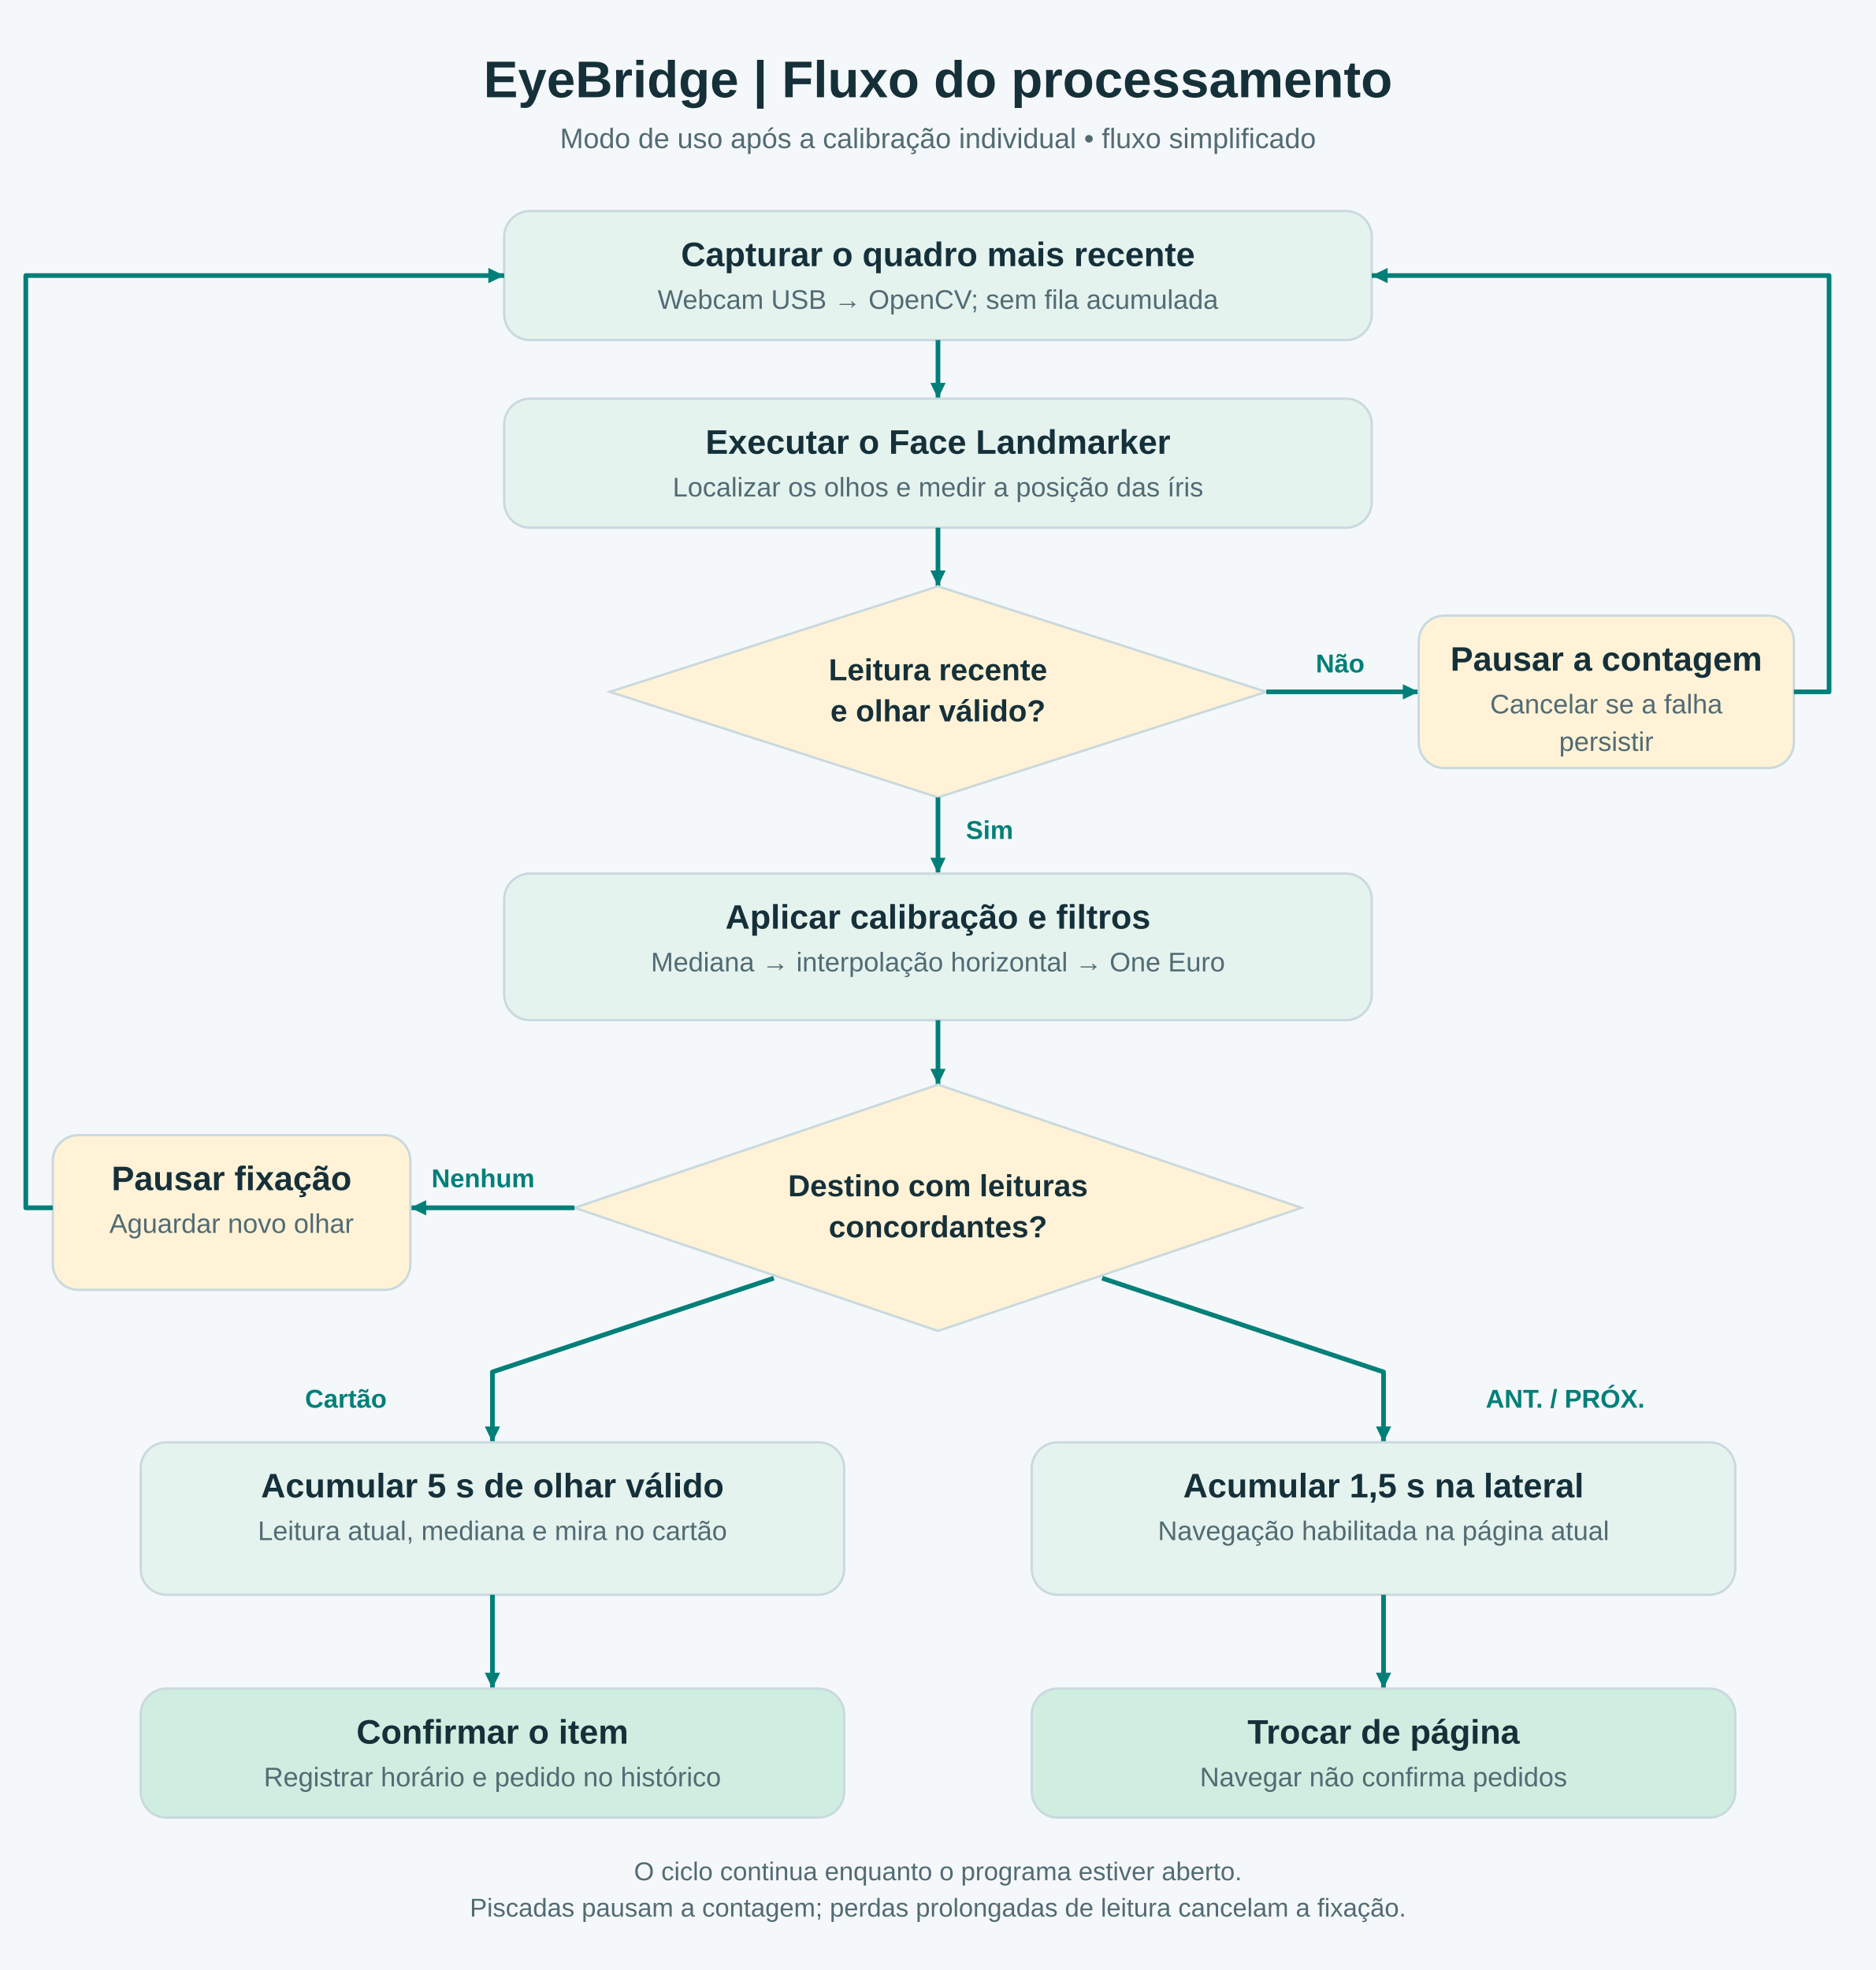
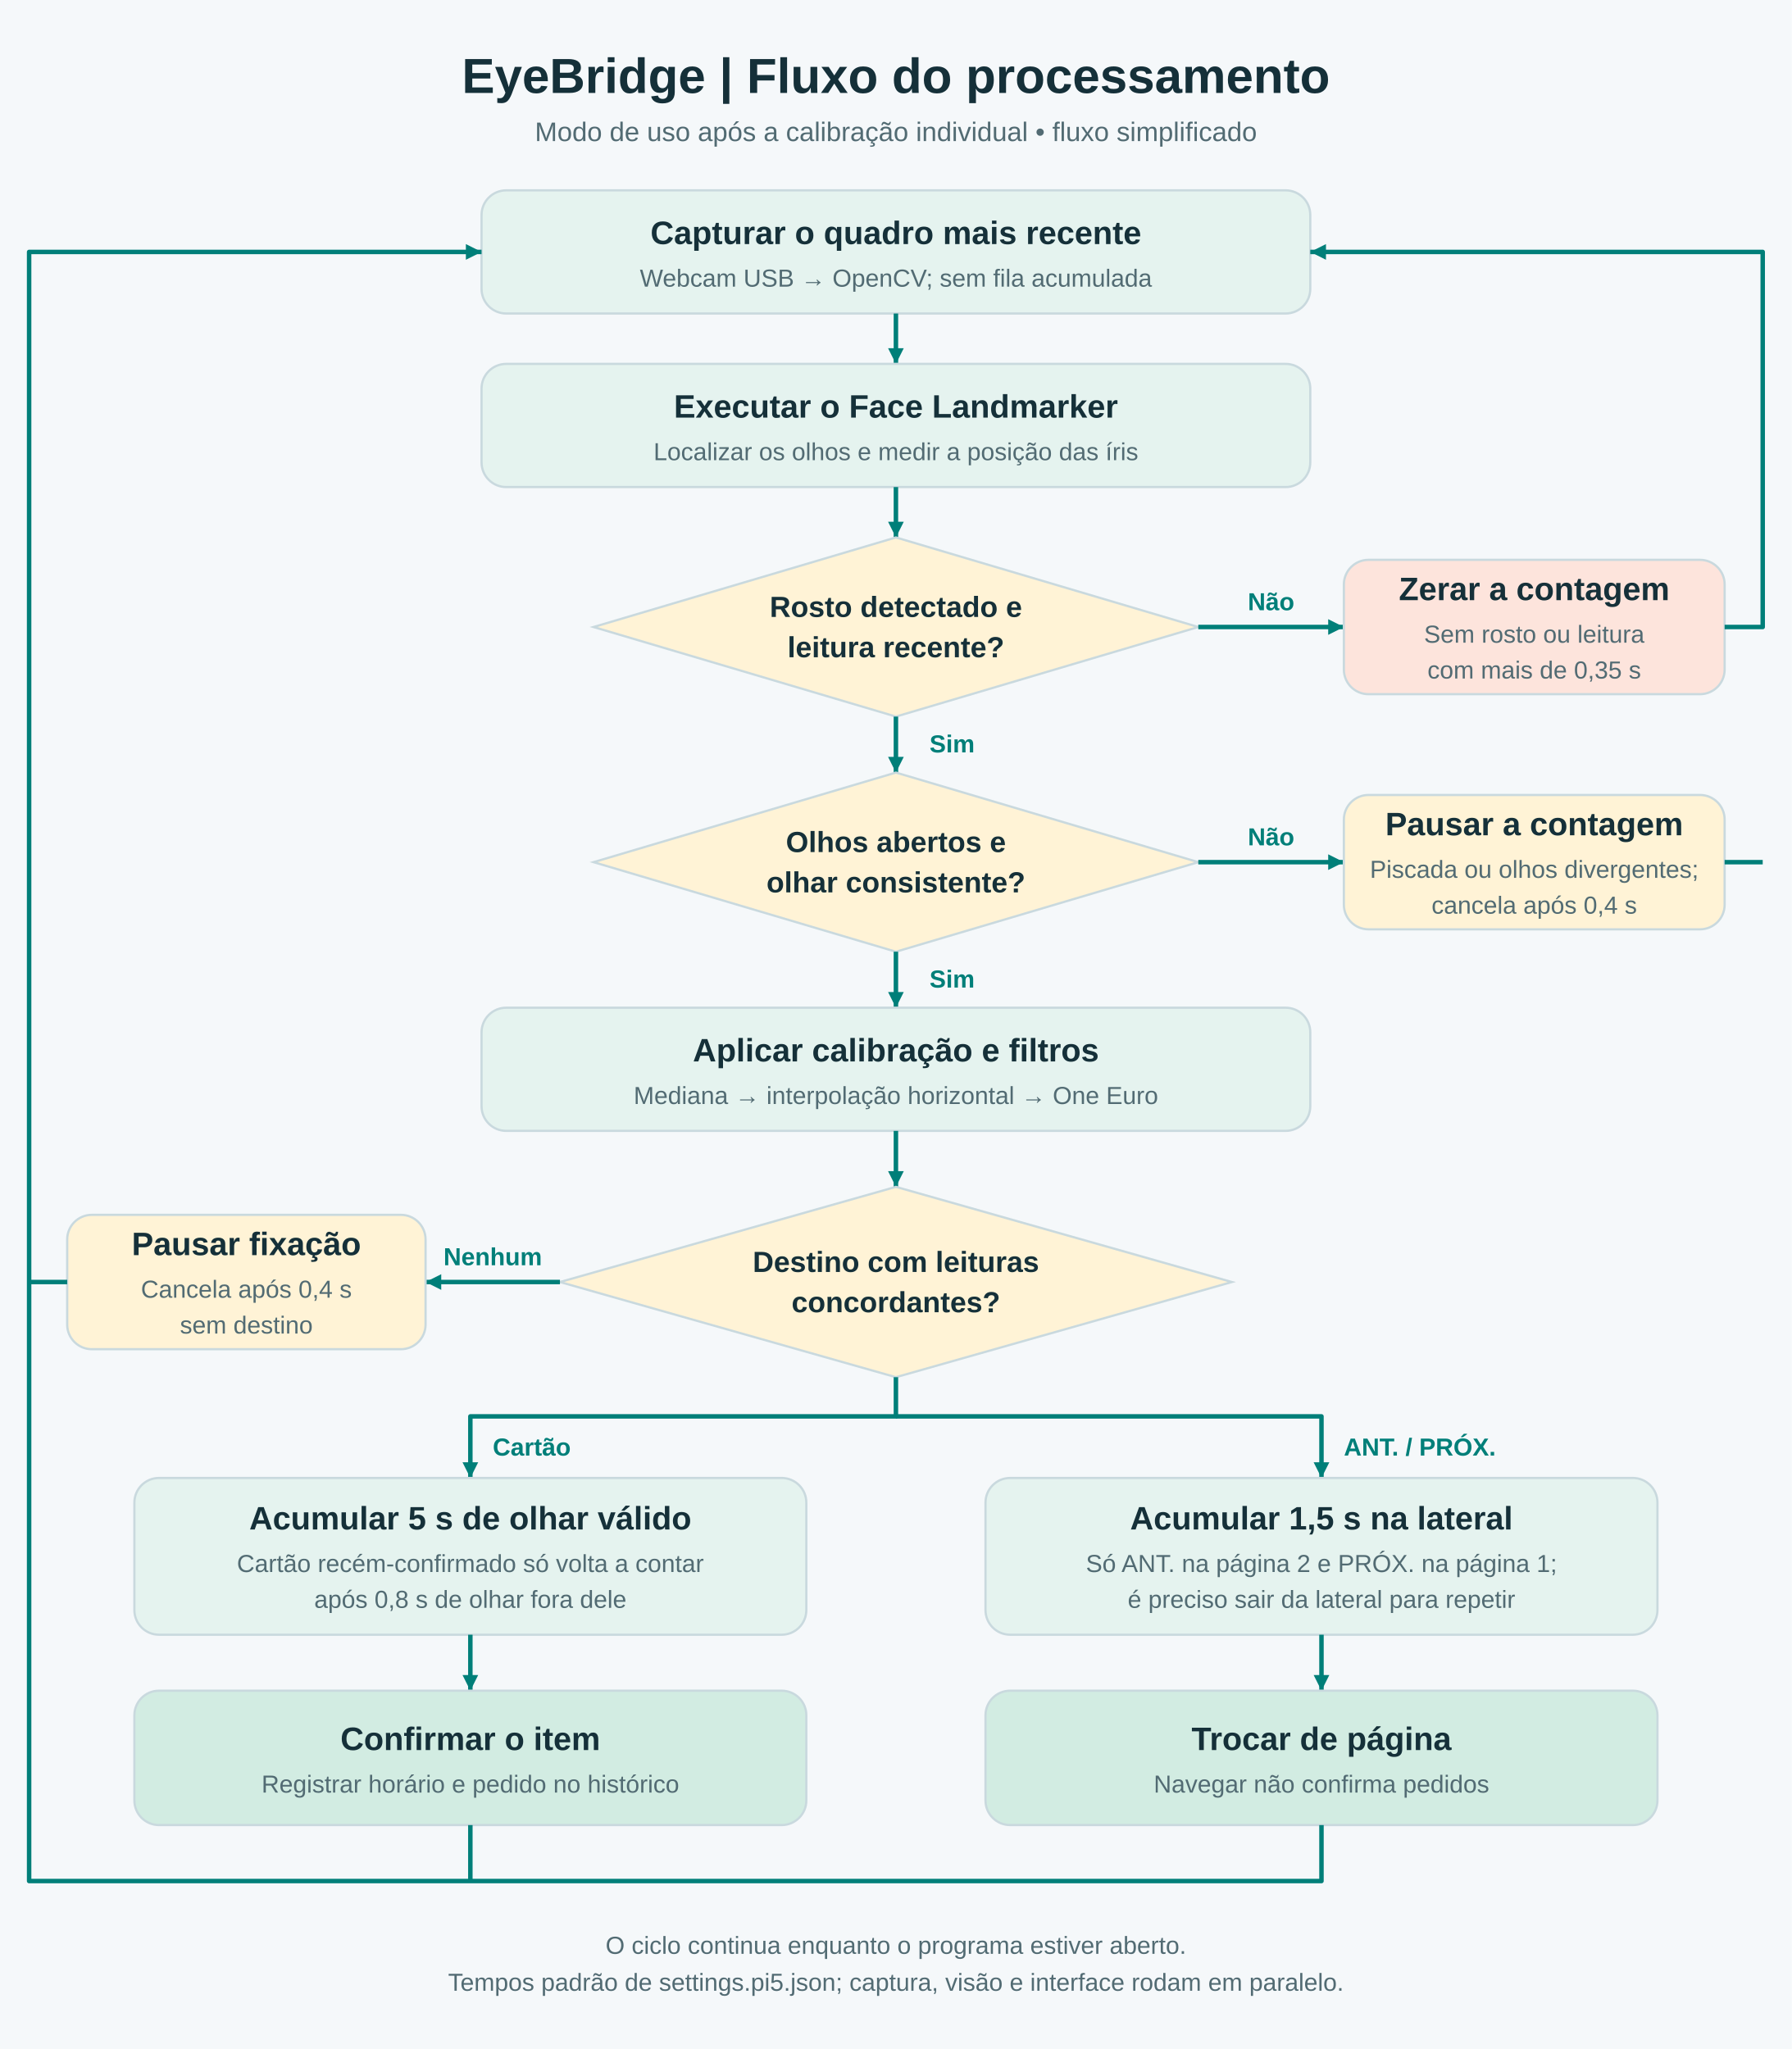
- <svg xmlns="http://www.w3.org/2000/svg" width="1600" height="1680" viewBox="0 0 1600 1680">
-   <rect width="1600" height="1680" fill="#f5f8fa" />
-   <text x="800" y="82.92" font-family="Arial, sans-serif" font-size="44" font-weight="700" text-anchor="middle" fill="#153039">EyeBridge | Fluxo do processamento</text>
-   <text x="800" y="126.32" font-family="Arial, sans-serif" font-size="24" font-weight="400" text-anchor="middle" fill="#526b73">Modo de uso após a calibração individual • fluxo simplificado</text>
-   <rect x="430" y="180" width="740" height="110" rx="22" fill="#e5f3ef" stroke="#c9d9de" stroke-width="2" />
-   <text x="800.0" y="226.97" font-family="Arial, sans-serif" font-size="29" font-weight="700" text-anchor="middle" fill="#153039">Capturar o quadro mais recente</text>
-   <text x="800.0" y="263.39" font-family="Arial, sans-serif" font-size="23" font-weight="400" text-anchor="middle" fill="#526b73">Webcam USB → OpenCV; sem fila acumulada</text>
-   <polyline points="800,290 800,340" fill="none" stroke="#007f79" stroke-width="4" stroke-linejoin="round" />
-   <polygon points="800,340 793.476,326.493 806.524,326.493" fill="#007f79" />
-   <rect x="430" y="340" width="740" height="110" rx="22" fill="#e5f3ef" stroke="#c9d9de" stroke-width="2" />
-   <text x="800.0" y="386.97" font-family="Arial, sans-serif" font-size="29" font-weight="700" text-anchor="middle" fill="#153039">Executar o Face Landmarker</text>
-   <text x="800.0" y="423.39" font-family="Arial, sans-serif" font-size="23" font-weight="400" text-anchor="middle" fill="#526b73">Localizar os olhos e medir a posição das íris</text>
-   <polyline points="800,450 800,500" fill="none" stroke="#007f79" stroke-width="4" stroke-linejoin="round" />
-   <polygon points="800,500 793.476,486.493 806.524,486.493" fill="#007f79" />
-   <polygon points="800,500.0 1080.0,590 800,680.0 520.0,590" fill="#fff2d7" stroke="#c9d9de" stroke-width="2" />
-   <text x="800" y="580.18" font-family="Arial, sans-serif" font-size="26" font-weight="700" text-anchor="middle" fill="#153039">Leitura recente</text>
-   <text x="800" y="615.18" font-family="Arial, sans-serif" font-size="26" font-weight="700" text-anchor="middle" fill="#153039">e olhar válido?</text>
-   <polyline points="1080,590 1210,590" fill="none" stroke="#007f79" stroke-width="4" stroke-linejoin="round" />
-   <polygon points="1210,590 1196.493,596.524 1196.493,583.476" fill="#007f79" />
-   <text x="1143" y="573.46" font-family="Arial, sans-serif" font-size="22" font-weight="700" text-anchor="middle" fill="#007f79">Não</text>
-   <rect x="1210" y="525" width="320" height="130" rx="22" fill="#fff2d7" stroke="#c9d9de" stroke-width="2" />
-   <text x="1370.0" y="571.97" font-family="Arial, sans-serif" font-size="29" font-weight="700" text-anchor="middle" fill="#153039">Pausar a contagem</text>
-   <text x="1370.0" y="608.39" font-family="Arial, sans-serif" font-size="23" font-weight="400" text-anchor="middle" fill="#526b73">Cancelar se a falha</text>
-   <text x="1370.0" y="640.39" font-family="Arial, sans-serif" font-size="23" font-weight="400" text-anchor="middle" fill="#526b73">persistir</text>
-   <polyline points="1530,590 1560,590 1560,235 1170,235" fill="none" stroke="#007f79" stroke-width="4" stroke-linejoin="round" />
-   <polygon points="1170,235 1183.507,228.476 1183.507,241.524" fill="#007f79" />
-   <polyline points="800,680 800,745" fill="none" stroke="#007f79" stroke-width="4" stroke-linejoin="round" />
-   <polygon points="800,745 793.476,731.493 806.524,731.493" fill="#007f79" />
-   <text x="844" y="715.46" font-family="Arial, sans-serif" font-size="22" font-weight="700" text-anchor="middle" fill="#007f79">Sim</text>
-   <rect x="430" y="745" width="740" height="125" rx="22" fill="#e5f3ef" stroke="#c9d9de" stroke-width="2" />
-   <text x="800.0" y="791.97" font-family="Arial, sans-serif" font-size="29" font-weight="700" text-anchor="middle" fill="#153039">Aplicar calibração e filtros</text>
-   <text x="800.0" y="828.39" font-family="Arial, sans-serif" font-size="23" font-weight="400" text-anchor="middle" fill="#526b73">Mediana → interpolação horizontal → One Euro</text>
-   <polyline points="800,870 800,925" fill="none" stroke="#007f79" stroke-width="4" stroke-linejoin="round" />
-   <polygon points="800,925 793.476,911.493 806.524,911.493" fill="#007f79" />
-   <polygon points="800,925.0 1110.0,1030 800,1135.0 490.0,1030" fill="#fff2d7" stroke="#c9d9de" stroke-width="2" />
-   <text x="800" y="1020.18" font-family="Arial, sans-serif" font-size="26" font-weight="700" text-anchor="middle" fill="#153039">Destino com leituras</text>
-   <text x="800" y="1055.18" font-family="Arial, sans-serif" font-size="26" font-weight="700" text-anchor="middle" fill="#153039">concordantes?</text>
-   <polyline points="490,1030 350,1030" fill="none" stroke="#007f79" stroke-width="4" stroke-linejoin="round" />
-   <polygon points="350,1030 363.507,1023.476 363.507,1036.524" fill="#007f79" />
-   <text x="412" y="1012.46" font-family="Arial, sans-serif" font-size="22" font-weight="700" text-anchor="middle" fill="#007f79">Nenhum</text>
-   <rect x="45" y="968" width="305" height="132" rx="22" fill="#fff2d7" stroke="#c9d9de" stroke-width="2" />
-   <text x="197.5" y="1014.97" font-family="Arial, sans-serif" font-size="29" font-weight="700" text-anchor="middle" fill="#153039">Pausar fixação</text>
-   <text x="197.5" y="1051.39" font-family="Arial, sans-serif" font-size="23" font-weight="400" text-anchor="middle" fill="#526b73">Aguardar novo olhar</text>
-   <polyline points="45,1030 22,1030 22,235 430,235" fill="none" stroke="#007f79" stroke-width="4" stroke-linejoin="round" />
-   <polygon points="430,235 416.493,241.524 416.493,228.476" fill="#007f79" />
-   <polyline points="660,1090 420,1170 420,1230" fill="none" stroke="#007f79" stroke-width="4" stroke-linejoin="round" />
-   <polygon points="420,1230 413.476,1216.493 426.524,1216.493" fill="#007f79" />
-   <text x="295" y="1200.46" font-family="Arial, sans-serif" font-size="22" font-weight="700" text-anchor="middle" fill="#007f79">Cartão</text>
-   <polyline points="940,1090 1180,1170 1180,1230" fill="none" stroke="#007f79" stroke-width="4" stroke-linejoin="round" />
-   <polygon points="1180,1230 1173.476,1216.493 1186.524,1216.493" fill="#007f79" />
-   <text x="1335" y="1200.46" font-family="Arial, sans-serif" font-size="22" font-weight="700" text-anchor="middle" fill="#007f79">ANT. / PRÓX.</text>
-   <rect x="120" y="1230" width="600" height="130" rx="22" fill="#e5f3ef" stroke="#c9d9de" stroke-width="2" />
-   <text x="420.0" y="1276.97" font-family="Arial, sans-serif" font-size="29" font-weight="700" text-anchor="middle" fill="#153039">Acumular 5 s de olhar válido</text>
-   <text x="420.0" y="1313.39" font-family="Arial, sans-serif" font-size="23" font-weight="400" text-anchor="middle" fill="#526b73">Leitura atual, mediana e mira no cartão</text>
-   <rect x="880" y="1230" width="600" height="130" rx="22" fill="#e5f3ef" stroke="#c9d9de" stroke-width="2" />
-   <text x="1180.0" y="1276.97" font-family="Arial, sans-serif" font-size="29" font-weight="700" text-anchor="middle" fill="#153039">Acumular 1,5 s na lateral</text>
-   <text x="1180.0" y="1313.39" font-family="Arial, sans-serif" font-size="23" font-weight="400" text-anchor="middle" fill="#526b73">Navegação habilitada na página atual</text>
-   <polyline points="420,1360 420,1440" fill="none" stroke="#007f79" stroke-width="4" stroke-linejoin="round" />
-   <polygon points="420,1440 413.476,1426.493 426.524,1426.493" fill="#007f79" />
-   <polyline points="1180,1360 1180,1440" fill="none" stroke="#007f79" stroke-width="4" stroke-linejoin="round" />
-   <polygon points="1180,1440 1173.476,1426.493 1186.524,1426.493" fill="#007f79" />
-   <rect x="120" y="1440" width="600" height="110" rx="22" fill="#cfeee1" stroke="#c9d9de" stroke-width="2" />
-   <text x="420.0" y="1486.97" font-family="Arial, sans-serif" font-size="29" font-weight="700" text-anchor="middle" fill="#153039">Confirmar o item</text>
-   <text x="420.0" y="1523.39" font-family="Arial, sans-serif" font-size="23" font-weight="400" text-anchor="middle" fill="#526b73">Registrar horário e pedido no histórico</text>
-   <rect x="880" y="1440" width="600" height="110" rx="22" fill="#cfeee1" stroke="#c9d9de" stroke-width="2" />
-   <text x="1180.0" y="1486.97" font-family="Arial, sans-serif" font-size="29" font-weight="700" text-anchor="middle" fill="#153039">Trocar de página</text>
-   <text x="1180.0" y="1523.39" font-family="Arial, sans-serif" font-size="23" font-weight="400" text-anchor="middle" fill="#526b73">Navegar não confirma pedidos</text>
-   <text x="800" y="1603.46" font-family="Arial, sans-serif" font-size="22" font-weight="400" text-anchor="middle" fill="#526b73">O ciclo continua enquanto o programa estiver aberto.</text>
-   <text x="800" y="1634.46" font-family="Arial, sans-serif" font-size="22" font-weight="400" text-anchor="middle" fill="#526b73">Piscadas pausam a contagem; perdas prolongadas de leitura cancelam a fixação.</text>
+ <svg xmlns="http://www.w3.org/2000/svg" width="1600" height="1830" viewBox="0 0 1600 1830">
+   <rect width="1600" height="1830" fill="#f5f8fa" />
+   <text x="800" y="83" font-family="Arial, sans-serif" font-size="44" font-weight="700" text-anchor="middle" fill="#153039">EyeBridge | Fluxo do processamento</text>
+   <text x="800" y="126" font-family="Arial, sans-serif" font-size="24" font-weight="400" text-anchor="middle" fill="#526b73">Modo de uso após a calibração individual • fluxo simplificado</text>
+   <rect x="430" y="170" width="740" height="110" rx="22" fill="#e5f3ef" stroke="#c9d9de" stroke-width="2" />
+   <text x="800.0" y="218.0" font-family="Arial, sans-serif" font-size="29" font-weight="700" text-anchor="middle" fill="#153039">Capturar o quadro mais recente</text>
+   <text x="800.0" y="256.0" font-family="Arial, sans-serif" font-size="22" font-weight="400" text-anchor="middle" fill="#526b73">Webcam USB → OpenCV; sem fila acumulada</text>
+   <polyline points="800,280 800,325" fill="none" stroke="#007f79" stroke-width="4" stroke-linejoin="round" />
+   <polygon points="800,325 793,311 807,311" fill="#007f79" />
+   <rect x="430" y="325" width="740" height="110" rx="22" fill="#e5f3ef" stroke="#c9d9de" stroke-width="2" />
+   <text x="800.0" y="373.0" font-family="Arial, sans-serif" font-size="29" font-weight="700" text-anchor="middle" fill="#153039">Executar o Face Landmarker</text>
+   <text x="800.0" y="411.0" font-family="Arial, sans-serif" font-size="22" font-weight="400" text-anchor="middle" fill="#526b73">Localizar os olhos e medir a posição das íris</text>
+   <polyline points="800,435 800,480" fill="none" stroke="#007f79" stroke-width="4" stroke-linejoin="round" />
+   <polygon points="800,480 793,466 807,466" fill="#007f79" />
+   <polygon points="800,480.0 1070.0,560 800,640.0 530.0,560" fill="#fff3d6" stroke="#c9d9de" stroke-width="2" />
+   <text x="800" y="551" font-family="Arial, sans-serif" font-size="26" font-weight="700" text-anchor="middle" fill="#153039">Rosto detectado e</text>
+   <text x="800" y="587" font-family="Arial, sans-serif" font-size="26" font-weight="700" text-anchor="middle" fill="#153039">leitura recente?</text>
+   <polyline points="1070,560 1200,560" fill="none" stroke="#007f79" stroke-width="4" stroke-linejoin="round" />
+   <polygon points="1200,560 1186,567 1186,553" fill="#007f79" />
+   <text x="1135" y="545" font-family="Arial, sans-serif" font-size="22" font-weight="700" text-anchor="middle" fill="#007f79">Não</text>
+   <rect x="1200" y="500" width="340" height="120" rx="22" fill="#fde4dc" stroke="#c9d9de" stroke-width="2" />
+   <text x="1370.0" y="536.0" font-family="Arial, sans-serif" font-size="29" font-weight="700" text-anchor="middle" fill="#153039">Zerar a contagem</text>
+   <text x="1370.0" y="574.0" font-family="Arial, sans-serif" font-size="22" font-weight="400" text-anchor="middle" fill="#526b73">Sem rosto ou leitura</text>
+   <text x="1370.0" y="606.0" font-family="Arial, sans-serif" font-size="22" font-weight="400" text-anchor="middle" fill="#526b73">com mais de 0,35 s</text>
+   <polyline points="800,640 800,690" fill="none" stroke="#007f79" stroke-width="4" stroke-linejoin="round" />
+   <polygon points="800,690 793,676 807,676" fill="#007f79" />
+   <text x="830" y="672" font-family="Arial, sans-serif" font-size="22" font-weight="700" text-anchor="start" fill="#007f79">Sim</text>
+   <polygon points="800,690.0 1070.0,770 800,850.0 530.0,770" fill="#fff3d6" stroke="#c9d9de" stroke-width="2" />
+   <text x="800" y="761" font-family="Arial, sans-serif" font-size="26" font-weight="700" text-anchor="middle" fill="#153039">Olhos abertos e</text>
+   <text x="800" y="797" font-family="Arial, sans-serif" font-size="26" font-weight="700" text-anchor="middle" fill="#153039">olhar consistente?</text>
+   <polyline points="1070,770 1200,770" fill="none" stroke="#007f79" stroke-width="4" stroke-linejoin="round" />
+   <polygon points="1200,770 1186,777 1186,763" fill="#007f79" />
+   <text x="1135" y="755" font-family="Arial, sans-serif" font-size="22" font-weight="700" text-anchor="middle" fill="#007f79">Não</text>
+   <rect x="1200" y="710" width="340" height="120" rx="22" fill="#fff3d6" stroke="#c9d9de" stroke-width="2" />
+   <text x="1370.0" y="746.0" font-family="Arial, sans-serif" font-size="29" font-weight="700" text-anchor="middle" fill="#153039">Pausar a contagem</text>
+   <text x="1370.0" y="784.0" font-family="Arial, sans-serif" font-size="22" font-weight="400" text-anchor="middle" fill="#526b73">Piscada ou olhos divergentes;</text>
+   <text x="1370.0" y="816.0" font-family="Arial, sans-serif" font-size="22" font-weight="400" text-anchor="middle" fill="#526b73">cancela após 0,4 s</text>
+   <polyline points="800,850 800,900" fill="none" stroke="#007f79" stroke-width="4" stroke-linejoin="round" />
+   <polygon points="800,900 793,886 807,886" fill="#007f79" />
+   <text x="830" y="882" font-family="Arial, sans-serif" font-size="22" font-weight="700" text-anchor="start" fill="#007f79">Sim</text>
+   <polyline points="1540,560 1574,560 1574,225 1170,225" fill="none" stroke="#007f79" stroke-width="4" stroke-linejoin="round" />
+   <polygon points="1170,225 1184,218 1184,232" fill="#007f79" />
+   <polyline points="1540,770 1574,770" fill="none" stroke="#007f79" stroke-width="4" stroke-linejoin="round" />
+   <rect x="430" y="900" width="740" height="110" rx="22" fill="#e5f3ef" stroke="#c9d9de" stroke-width="2" />
+   <text x="800.0" y="948.0" font-family="Arial, sans-serif" font-size="29" font-weight="700" text-anchor="middle" fill="#153039">Aplicar calibração e filtros</text>
+   <text x="800.0" y="986.0" font-family="Arial, sans-serif" font-size="22" font-weight="400" text-anchor="middle" fill="#526b73">Mediana → interpolação horizontal → One Euro</text>
+   <polyline points="800,1010 800,1060" fill="none" stroke="#007f79" stroke-width="4" stroke-linejoin="round" />
+   <polygon points="800,1060 793,1046 807,1046" fill="#007f79" />
+   <polygon points="800,1060.0 1100.0,1145 800,1230.0 500.0,1145" fill="#fff3d6" stroke="#c9d9de" stroke-width="2" />
+   <text x="800" y="1136" font-family="Arial, sans-serif" font-size="26" font-weight="700" text-anchor="middle" fill="#153039">Destino com leituras</text>
+   <text x="800" y="1172" font-family="Arial, sans-serif" font-size="26" font-weight="700" text-anchor="middle" fill="#153039">concordantes?</text>
+   <polyline points="500,1145 380,1145" fill="none" stroke="#007f79" stroke-width="4" stroke-linejoin="round" />
+   <polygon points="380,1145 394,1138 394,1152" fill="#007f79" />
+   <text x="440" y="1130" font-family="Arial, sans-serif" font-size="22" font-weight="700" text-anchor="middle" fill="#007f79">Nenhum</text>
+   <rect x="60" y="1085" width="320" height="120" rx="22" fill="#fff3d6" stroke="#c9d9de" stroke-width="2" />
+   <text x="220.0" y="1121.0" font-family="Arial, sans-serif" font-size="29" font-weight="700" text-anchor="middle" fill="#153039">Pausar fixação</text>
+   <text x="220.0" y="1159.0" font-family="Arial, sans-serif" font-size="22" font-weight="400" text-anchor="middle" fill="#526b73">Cancela após 0,4 s</text>
+   <text x="220.0" y="1191.0" font-family="Arial, sans-serif" font-size="22" font-weight="400" text-anchor="middle" fill="#526b73">sem destino</text>
+   <polyline points="60,1145 26,1145" fill="none" stroke="#007f79" stroke-width="4" stroke-linejoin="round" />
+   <polyline points="800,1230 800,1265 420,1265 420,1320" fill="none" stroke="#007f79" stroke-width="4" stroke-linejoin="round" />
+   <polygon points="420,1320 413,1306 427,1306" fill="#007f79" />
+   <polyline points="800,1265 1180,1265 1180,1320" fill="none" stroke="#007f79" stroke-width="4" stroke-linejoin="round" />
+   <polygon points="1180,1320 1173,1306 1187,1306" fill="#007f79" />
+   <text x="440" y="1300" font-family="Arial, sans-serif" font-size="22" font-weight="700" text-anchor="start" fill="#007f79">Cartão</text>
+   <text x="1200" y="1300" font-family="Arial, sans-serif" font-size="22" font-weight="700" text-anchor="start" fill="#007f79">ANT. / PRÓX.</text>
+   <rect x="120" y="1320" width="600" height="140" rx="22" fill="#e5f3ef" stroke="#c9d9de" stroke-width="2" />
+   <text x="420.0" y="1366.0" font-family="Arial, sans-serif" font-size="29" font-weight="700" text-anchor="middle" fill="#153039">Acumular 5 s de olhar válido</text>
+   <text x="420.0" y="1404.0" font-family="Arial, sans-serif" font-size="22" font-weight="400" text-anchor="middle" fill="#526b73">Cartão recém-confirmado só volta a contar</text>
+   <text x="420.0" y="1436.0" font-family="Arial, sans-serif" font-size="22" font-weight="400" text-anchor="middle" fill="#526b73">após 0,8 s de olhar fora dele</text>
+   <polyline points="420,1460 420,1510" fill="none" stroke="#007f79" stroke-width="4" stroke-linejoin="round" />
+   <polygon points="420,1510 413,1496 427,1496" fill="#007f79" />
+   <rect x="120" y="1510" width="600" height="120" rx="22" fill="#d2ece2" stroke="#c9d9de" stroke-width="2" />
+   <text x="420.0" y="1563.0" font-family="Arial, sans-serif" font-size="29" font-weight="700" text-anchor="middle" fill="#153039">Confirmar o item</text>
+   <text x="420.0" y="1601.0" font-family="Arial, sans-serif" font-size="22" font-weight="400" text-anchor="middle" fill="#526b73">Registrar horário e pedido no histórico</text>
+   <rect x="880" y="1320" width="600" height="140" rx="22" fill="#e5f3ef" stroke="#c9d9de" stroke-width="2" />
+   <text x="1180.0" y="1366.0" font-family="Arial, sans-serif" font-size="29" font-weight="700" text-anchor="middle" fill="#153039">Acumular 1,5 s na lateral</text>
+   <text x="1180.0" y="1404.0" font-family="Arial, sans-serif" font-size="22" font-weight="400" text-anchor="middle" fill="#526b73">Só ANT. na página 2 e PRÓX. na página 1;</text>
+   <text x="1180.0" y="1436.0" font-family="Arial, sans-serif" font-size="22" font-weight="400" text-anchor="middle" fill="#526b73">é preciso sair da lateral para repetir</text>
+   <polyline points="1180,1460 1180,1510" fill="none" stroke="#007f79" stroke-width="4" stroke-linejoin="round" />
+   <polygon points="1180,1510 1173,1496 1187,1496" fill="#007f79" />
+   <rect x="880" y="1510" width="600" height="120" rx="22" fill="#d2ece2" stroke="#c9d9de" stroke-width="2" />
+   <text x="1180.0" y="1563.0" font-family="Arial, sans-serif" font-size="29" font-weight="700" text-anchor="middle" fill="#153039">Trocar de página</text>
+   <text x="1180.0" y="1601.0" font-family="Arial, sans-serif" font-size="22" font-weight="400" text-anchor="middle" fill="#526b73">Navegar não confirma pedidos</text>
+   <polyline points="1180,1630 1180,1680 26,1680 26,225 430,225" fill="none" stroke="#007f79" stroke-width="4" stroke-linejoin="round" />
+   <polygon points="430,225 416,232 416,218" fill="#007f79" />
+   <polyline points="420,1630 420,1680" fill="none" stroke="#007f79" stroke-width="4" stroke-linejoin="round" />
+   <text x="800" y="1745" font-family="Arial, sans-serif" font-size="22" font-weight="400" text-anchor="middle" fill="#526b73">O ciclo continua enquanto o programa estiver aberto.</text>
+   <text x="800" y="1778" font-family="Arial, sans-serif" font-size="22" font-weight="400" text-anchor="middle" fill="#526b73">Tempos padrão de settings.pi5.json; captura, visão e interface rodam em paralelo.</text>
</svg>
